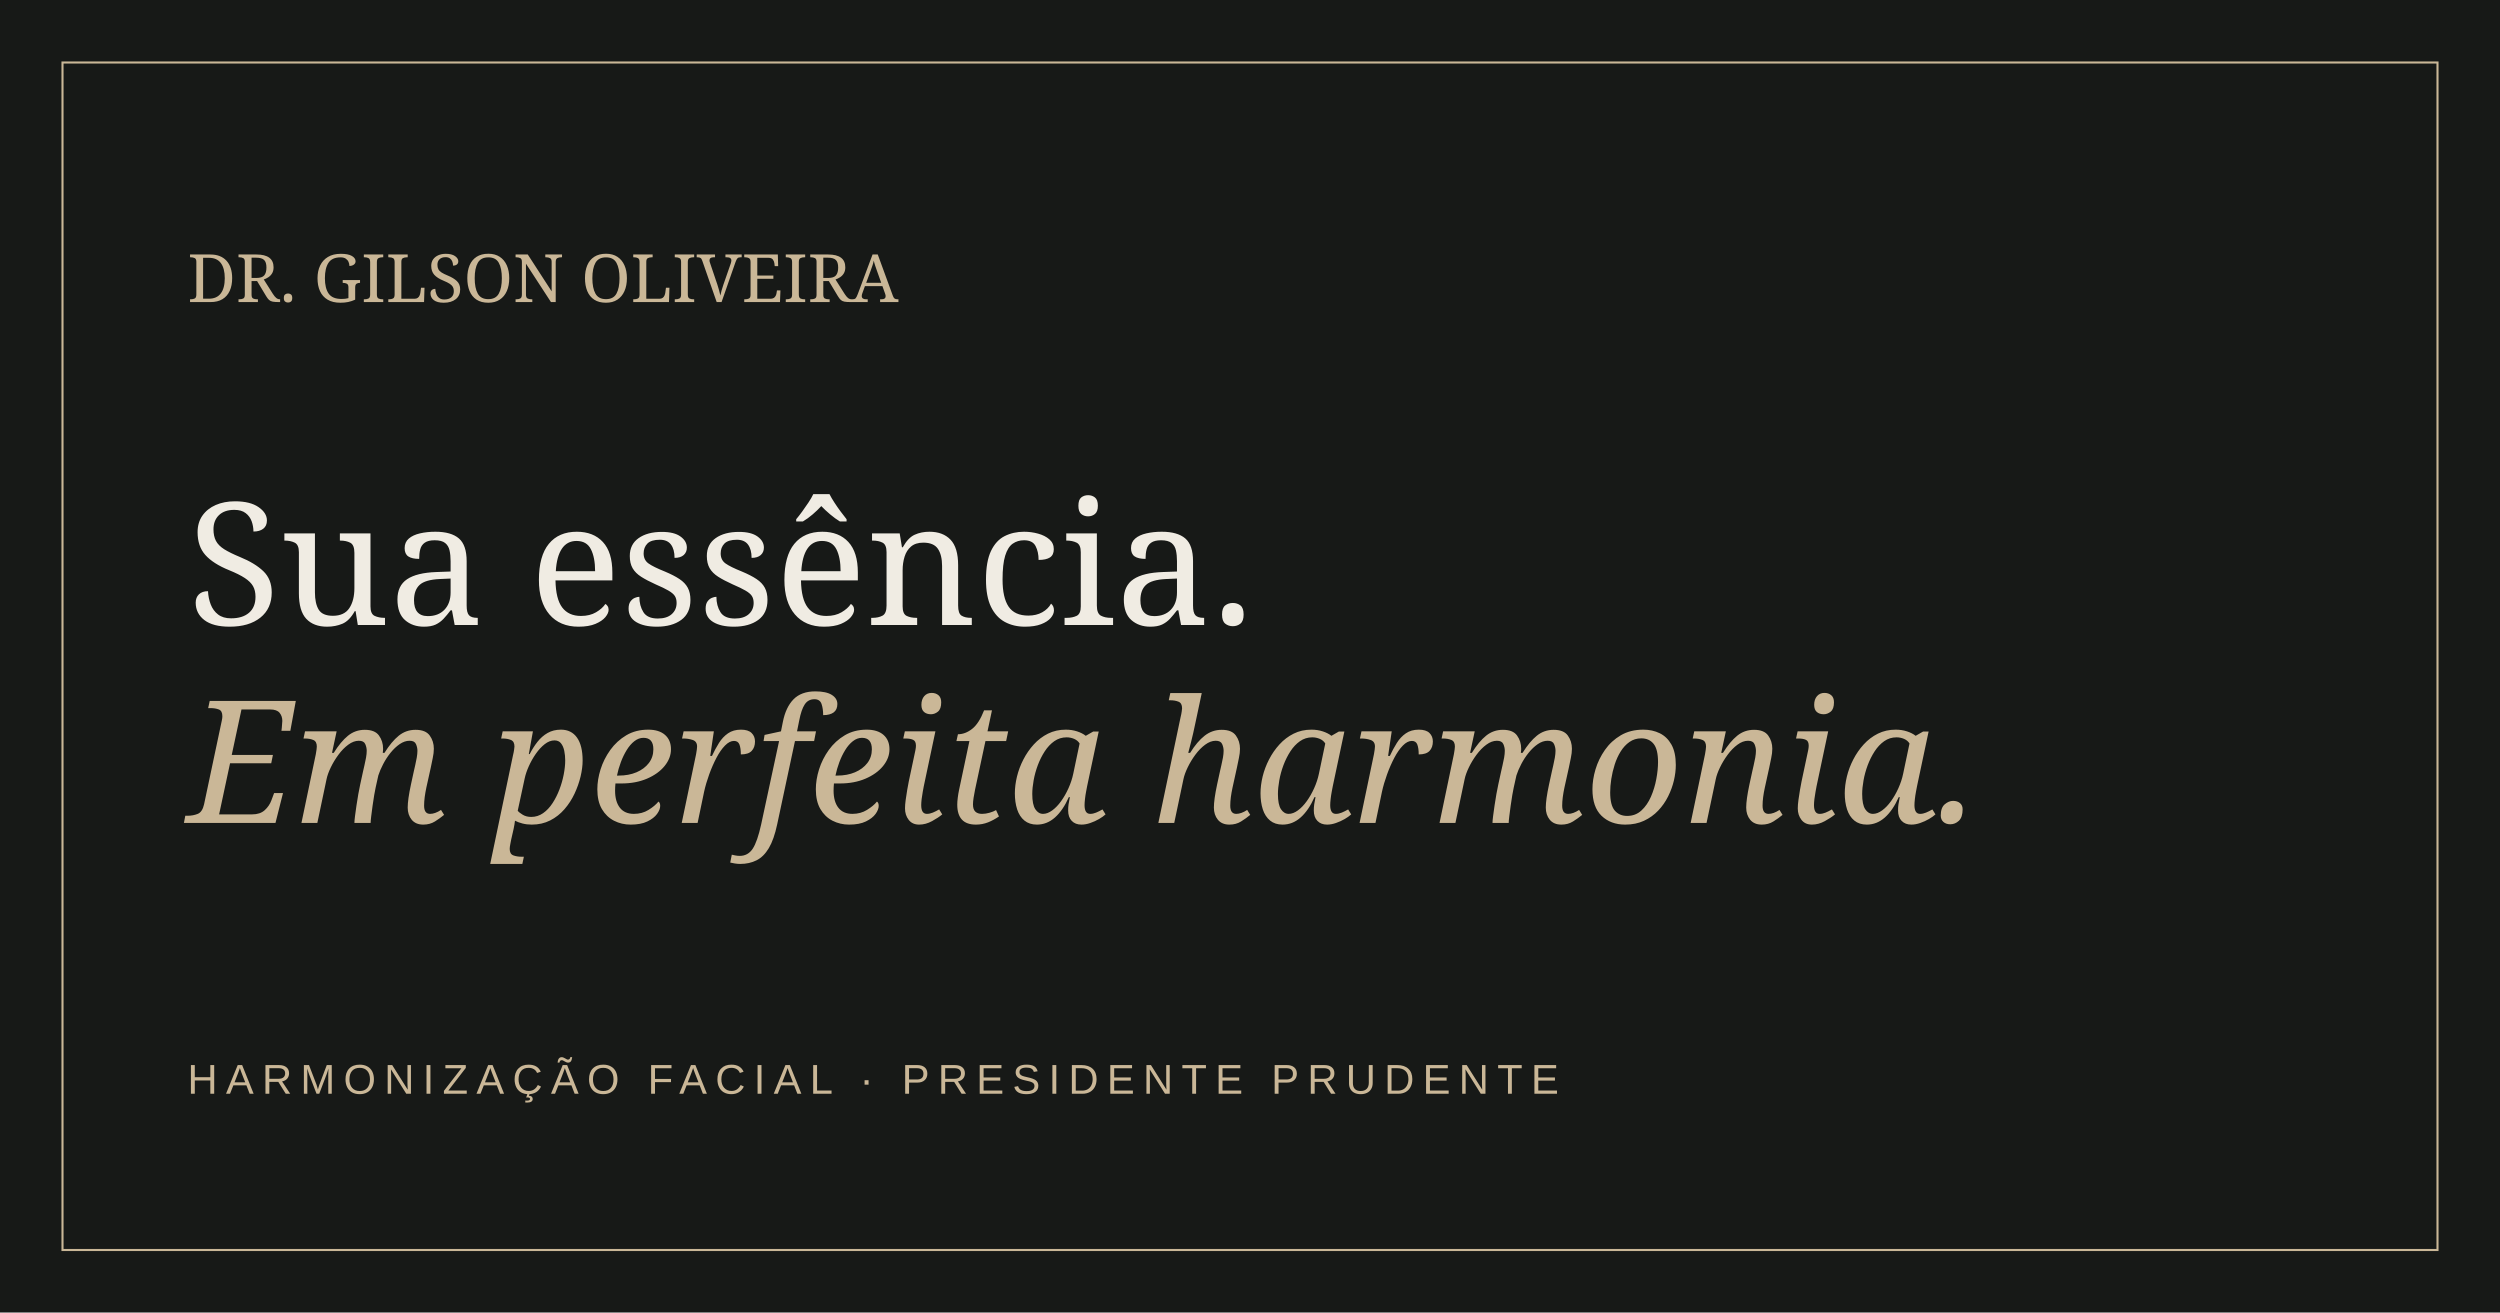
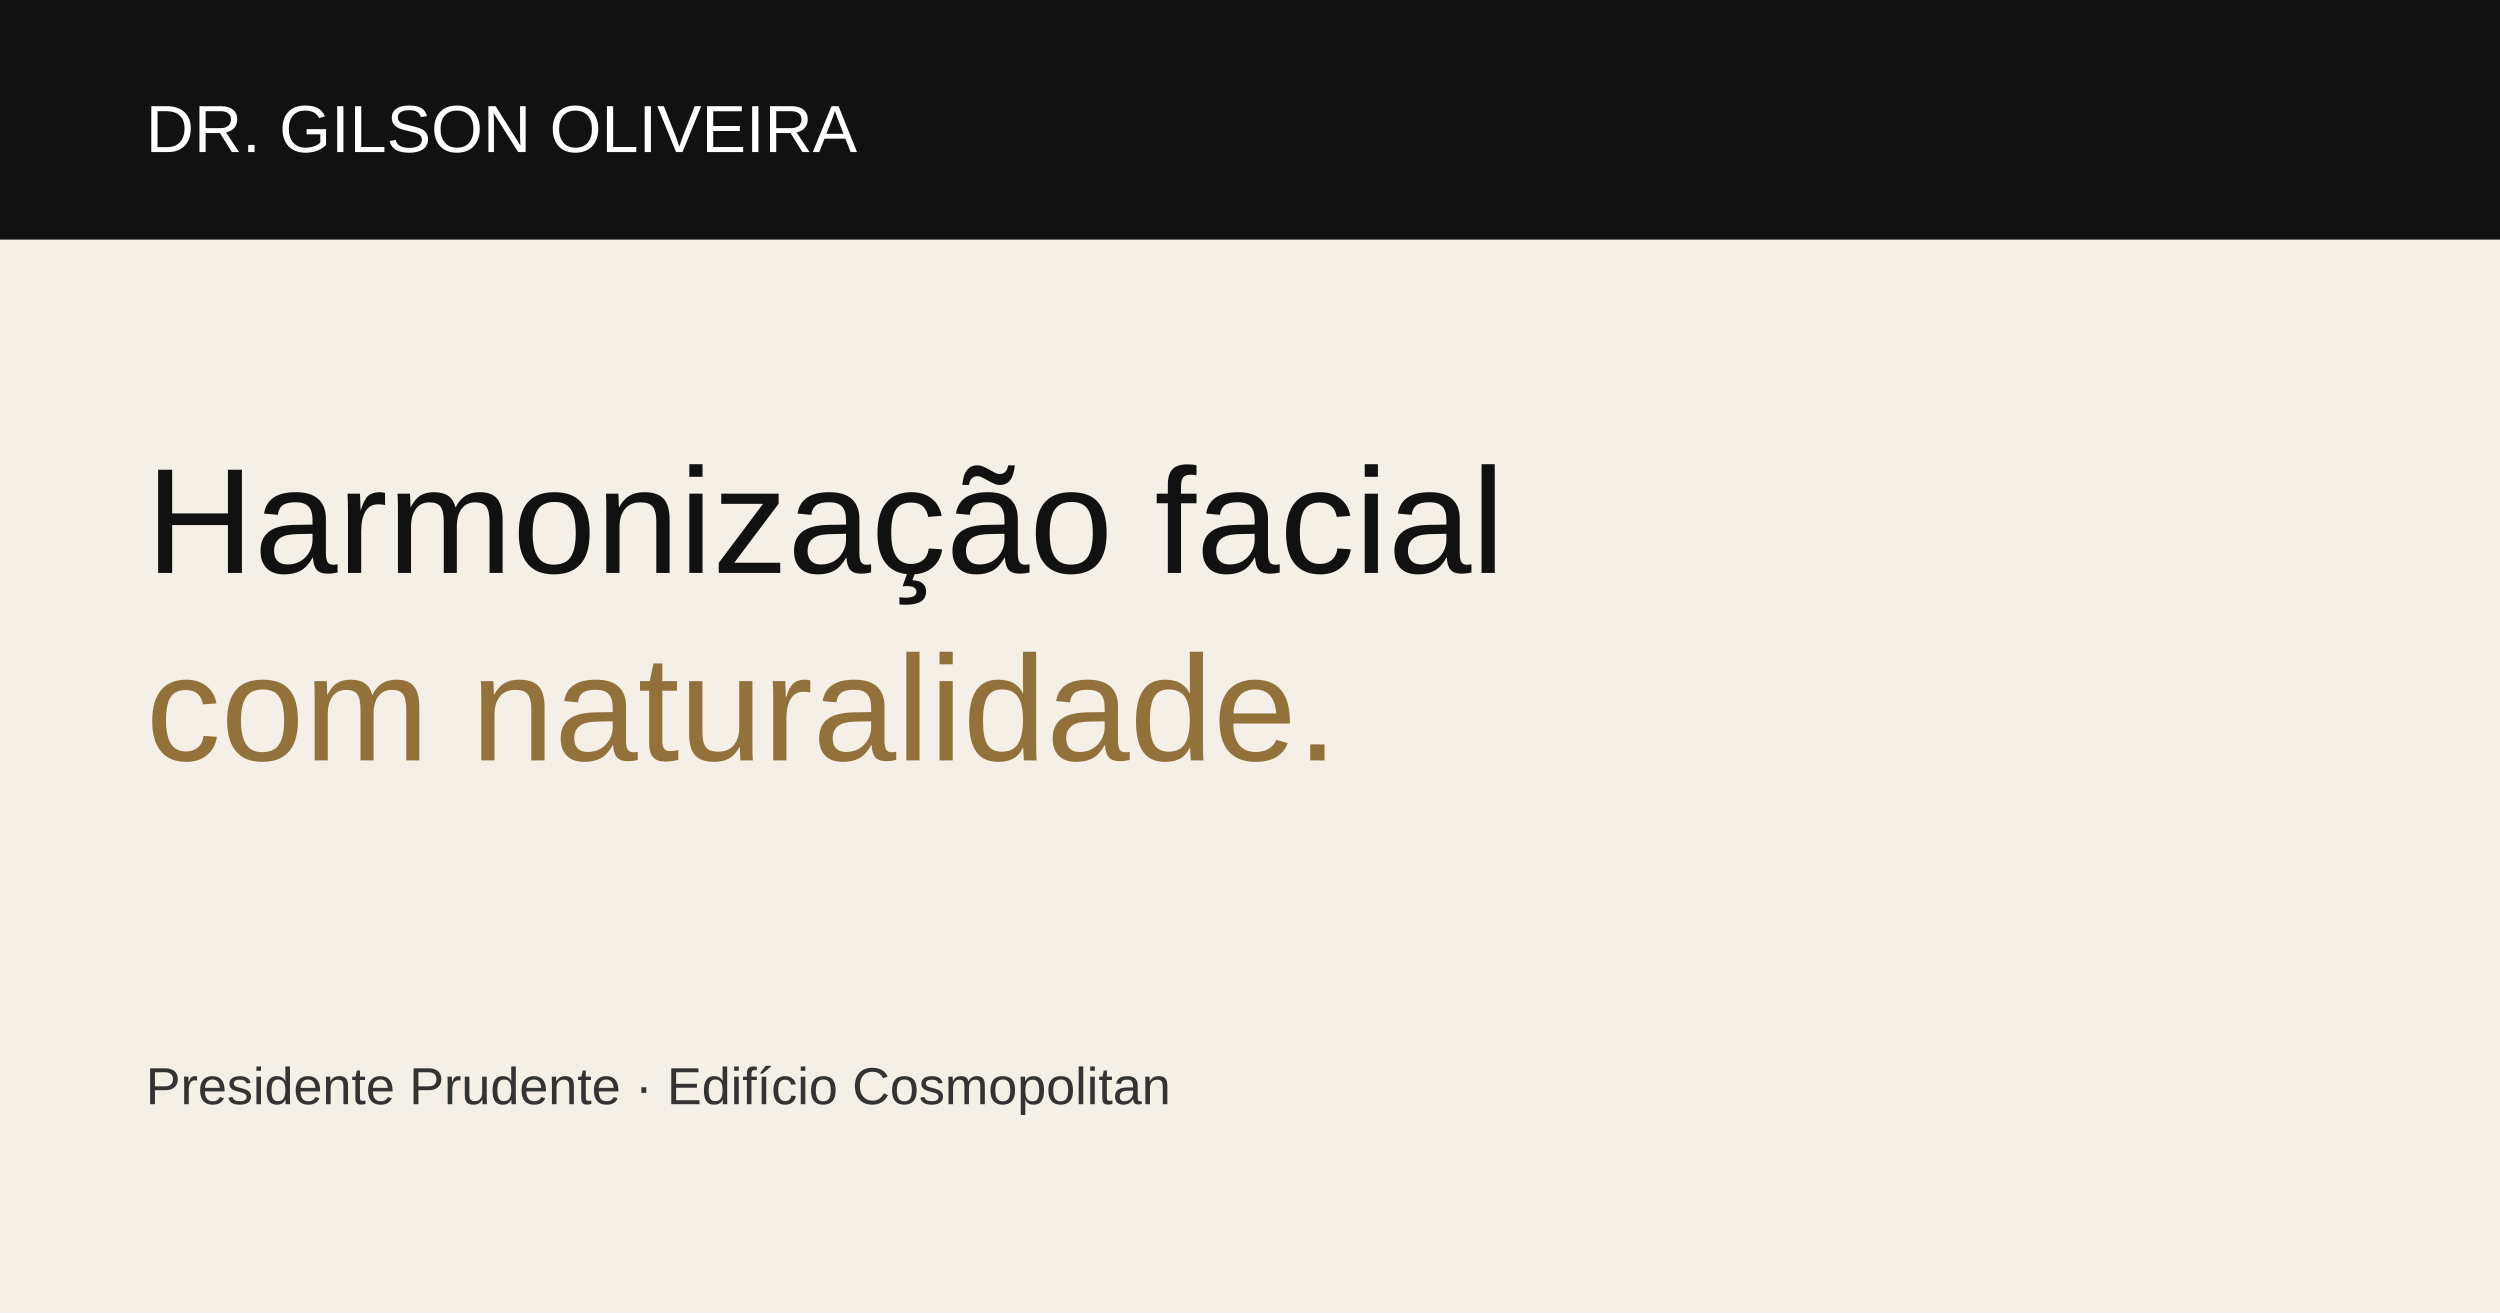
<svg xmlns="http://www.w3.org/2000/svg" width="1200" height="630">
-   <rect width="1200" height="630" fill="#171917" />
-   <rect x="30" y="30" width="1140" height="570" fill="none" stroke="#cab797" />
-   <text x="90" y="145" fill="#cab797" font-family="Georgia" font-size="32">DR. GILSON OLIVEIRA</text>
-   <text x="90" y="300" fill="#f0ece3" font-family="Georgia" font-size="82">Sua essência.</text>
-   <text x="90" y="395" fill="#cab797" font-family="Georgia" font-style="italic" font-size="82">Em perfeita harmonia.</text>
-   <text x="90" y="525" fill="#cab797" font-family="Arial" font-size="20" letter-spacing="4">HARMONIZAÇÃO FACIAL · PRESIDENTE PRUDENTE</text>
+   <rect width="1200" height="630" fill="#f4efe7" />
+   <rect width="1200" height="115" fill="#111" />
+   <text x="70" y="73" fill="white" font-family="Arial" font-size="32">DR. GILSON OLIVEIRA</text>
+   <text x="70" y="275" fill="#111" font-family="Arial" font-size="72">Harmonização facial</text>
+   <text x="70" y="365" fill="#92713b" font-family="Arial" font-size="72">com naturalidade.</text>
+   <text x="70" y="530" fill="#333" font-family="Arial" font-size="25">Presidente Prudente · Edifício Cosmopolitan</text>
</svg>
